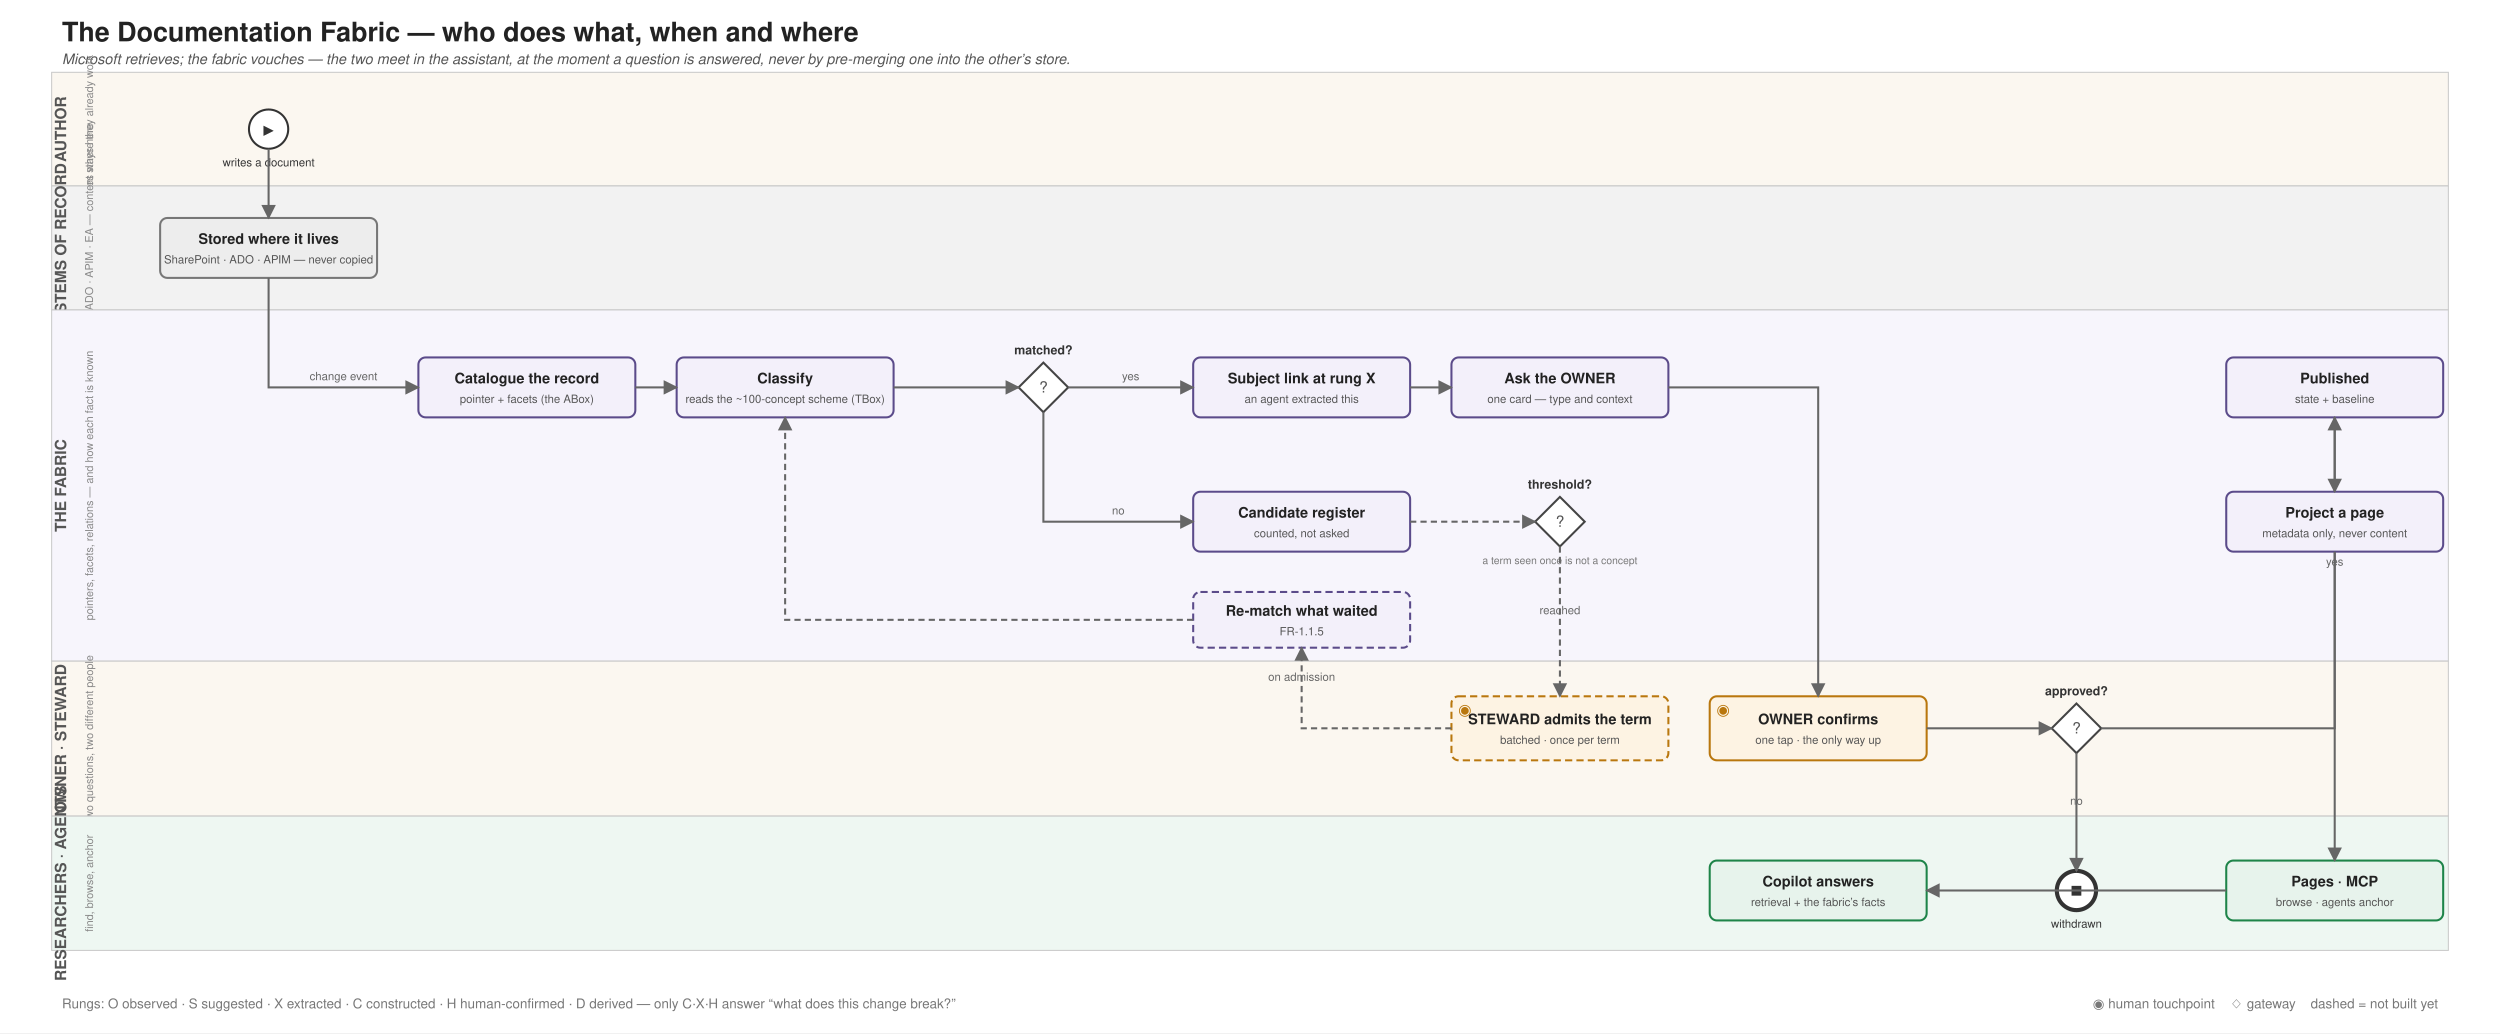
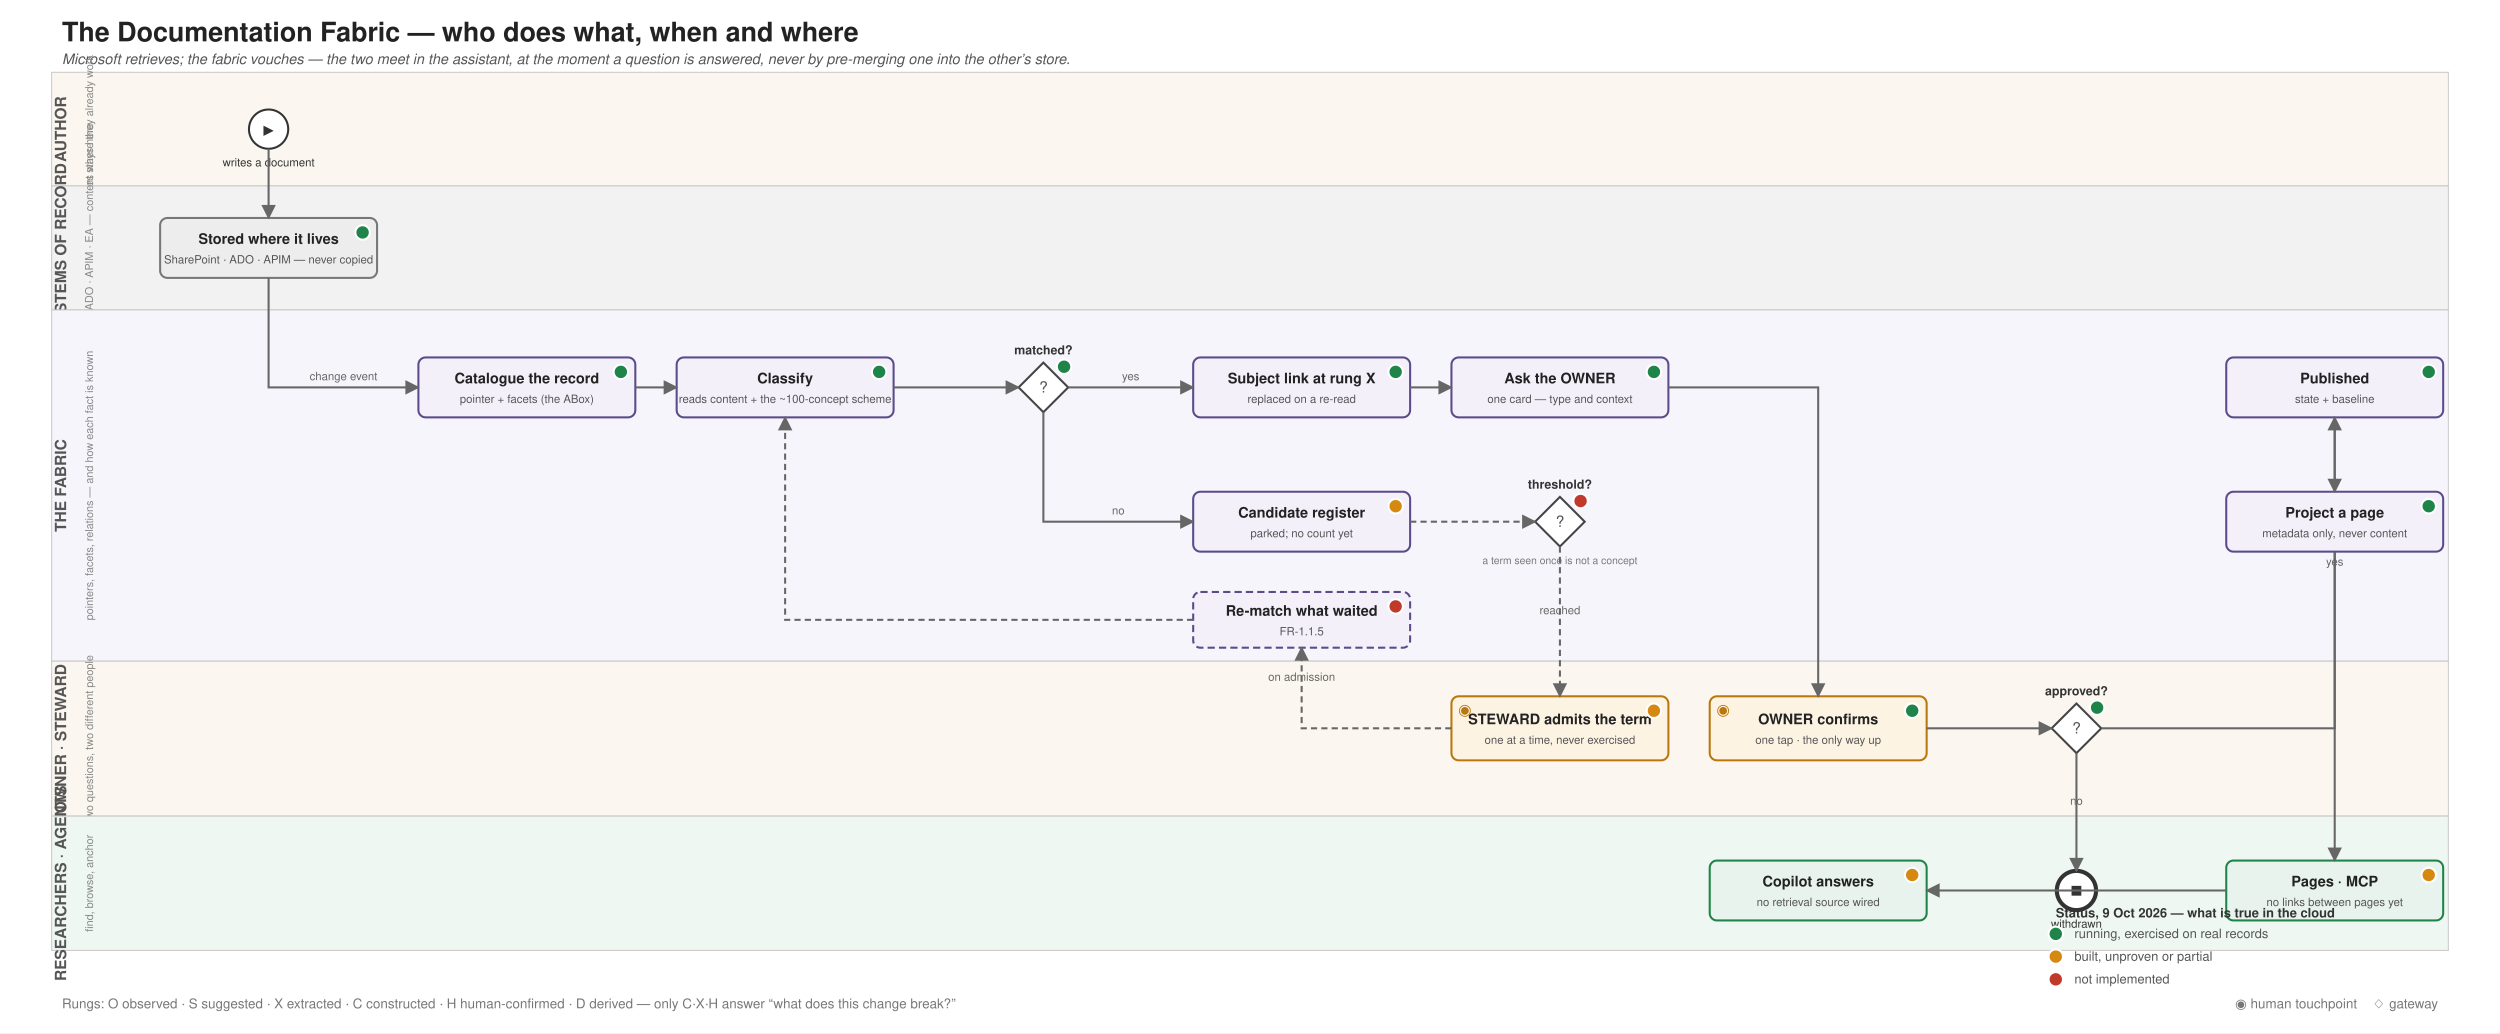
<svg xmlns="http://www.w3.org/2000/svg" viewBox="0 0 2420 1000" width="2420" height="1000" font-family="Segoe UI,Helvetica,Arial,sans-serif">
  <defs>
    <marker id="a" viewBox="0 0 10 10" refX="9" refY="5" markerWidth="7" markerHeight="7" orient="auto-start-reverse">
      <path d="M0,0 L10,5 L0,10 z" fill="#666" />
    </marker>
  </defs>
  <rect width="2420" height="1000" fill="#fff" />
  <text x="60" y="40" font-size="26" font-weight="700" fill="#222">The Documentation Fabric — who does what, when and where</text>
  <text x="60" y="62" font-size="14" font-style="italic" fill="#555">Microsoft retrieves; the fabric vouches — the two meet in the assistant, at the moment a question is answered, never by pre-merging one into the other’s store.</text>
  <rect x="50" y="70" width="2320" height="110" fill="#fbf7f0" stroke="#c9c9c9" />
  <text x="70" y="119.0" transform="rotate(-90 70 125.0)" text-anchor="middle" font-size="15" font-weight="700" fill="#555">AUTHOR</text>
  <text x="86" y="129.0" transform="rotate(-90 86 125.0)" text-anchor="middle" font-size="10.5" fill="#888">writes where they already work</text>
  <rect x="50" y="180" width="2320" height="120" fill="#f2f2f2" stroke="#c9c9c9" />
  <text x="70" y="234.0" transform="rotate(-90 70 240.0)" text-anchor="middle" font-size="15" font-weight="700" fill="#555">SYSTEMS OF RECORD</text>
  <text x="86" y="244.0" transform="rotate(-90 86 240.0)" text-anchor="middle" font-size="10.5" fill="#888">SharePoint · ADO · APIM · EA — content stays here</text>
  <rect x="50" y="300" width="2320" height="340" fill="#f7f5fc" stroke="#c9c9c9" />
  <text x="70" y="464.0" transform="rotate(-90 70 470.0)" text-anchor="middle" font-size="15" font-weight="700" fill="#555">THE FABRIC</text>
  <text x="86" y="474.0" transform="rotate(-90 86 470.0)" text-anchor="middle" font-size="10.5" fill="#888">pointers, facets, relations — and how each fact is known</text>
  <rect x="50" y="640" width="2320" height="150" fill="#fbf7f0" stroke="#c9c9c9" />
  <text x="70" y="709.0" transform="rotate(-90 70 715.0)" text-anchor="middle" font-size="15" font-weight="700" fill="#555">OWNER · STEWARD</text>
  <text x="86" y="719.0" transform="rotate(-90 86 715.0)" text-anchor="middle" font-size="10.5" fill="#888">two questions, two different people</text>
  <rect x="50" y="790" width="2320" height="130" fill="#eef7f2" stroke="#c9c9c9" />
  <text x="70" y="849.0" transform="rotate(-90 70 855.0)" text-anchor="middle" font-size="15" font-weight="700" fill="#555">RESEARCHERS · AGENTS</text>
  <text x="86" y="859.0" transform="rotate(-90 86 855.0)" text-anchor="middle" font-size="10.5" fill="#888">find, browse, anchor</text>
  <circle cx="260" cy="125" r="19" fill="#fff" stroke="#333" stroke-width="2" />
  <text x="260" y="130" text-anchor="middle" font-size="13" fill="#333">▶</text>
  <text x="260" y="161" text-anchor="middle" font-size="11" fill="#333">writes a document</text>
  <rect x="155.0" y="211.0" width="210" height="58" rx="7" fill="#ededed" stroke="#777777" stroke-width="2" />
  <text x="260" y="236" text-anchor="middle" font-size="14" font-weight="700" fill="#222">Stored where it lives</text>
  <text x="260" y="255" text-anchor="middle" font-size="11" fill="#555">SharePoint · ADO · APIM — never copied</text>
+   <circle cx="351.0" cy="225.0" r="7" fill="#1e8449" stroke="#fff" stroke-width="2" />
  <path d="M260,144 L260,211" fill="none" stroke="#666" stroke-width="2" marker-end="url(#a)" />
  <rect x="405.0" y="346.0" width="210" height="58" rx="7" fill="#f3f0fa" stroke="#5b4b8a" stroke-width="2" />
  <text x="510" y="371" text-anchor="middle" font-size="14" font-weight="700" fill="#222">Catalogue the record</text>
  <text x="510" y="390" text-anchor="middle" font-size="11" fill="#555">pointer + facets  (the ABox)</text>
+   <circle cx="601.0" cy="360.0" r="7" fill="#1e8449" stroke="#fff" stroke-width="2" />
  <path d="M260,269 L260,375 L405,375" fill="none" stroke="#666" stroke-width="2" marker-end="url(#a)" />
  <text x="332.5" y="368.0" text-anchor="middle" font-size="11" fill="#666">change event</text>
  <rect x="655.0" y="346.0" width="210" height="58" rx="7" fill="#f3f0fa" stroke="#5b4b8a" stroke-width="2" />
  <text x="760" y="371" text-anchor="middle" font-size="14" font-weight="700" fill="#222">Classify</text>
-   <text x="760" y="390" text-anchor="middle" font-size="11" fill="#555">reads the ~100-concept scheme (TBox)</text>
+   <text x="760" y="390" text-anchor="middle" font-size="11" fill="#555">reads content + the ~100-concept scheme</text>
+   <circle cx="851.0" cy="360.0" r="7" fill="#1e8449" stroke="#fff" stroke-width="2" />
  <path d="M615,375 L655,375" fill="none" stroke="#666" stroke-width="2" marker-end="url(#a)" />
  <polygon points="1010,351 1034,375 1010,399 986,375" fill="#fff" stroke="#444" stroke-width="2" />
  <text x="1010" y="380" text-anchor="middle" font-size="15" fill="#555">?</text>
  <text x="1010" y="343" text-anchor="middle" font-size="12" font-weight="700" fill="#333">matched?</text>
+   <circle cx="1030" cy="355" r="7" fill="#1e8449" stroke="#fff" stroke-width="2" />
  <path d="M865,375 L986,375" fill="none" stroke="#666" stroke-width="2" marker-end="url(#a)" />
  <rect x="1155.0" y="346.0" width="210" height="58" rx="7" fill="#f3f0fa" stroke="#5b4b8a" stroke-width="2" />
  <text x="1260" y="371" text-anchor="middle" font-size="14" font-weight="700" fill="#222">Subject link at rung X</text>
-   <text x="1260" y="390" text-anchor="middle" font-size="11" fill="#555">an agent extracted this</text>
+   <text x="1260" y="390" text-anchor="middle" font-size="11" fill="#555">replaced on a re-read</text>
+   <circle cx="1351.0" cy="360.0" r="7" fill="#1e8449" stroke="#fff" stroke-width="2" />
  <path d="M1034,375 L1155,375" fill="none" stroke="#666" stroke-width="2" marker-end="url(#a)" />
  <text x="1094.5" y="368.0" text-anchor="middle" font-size="11" fill="#666">yes</text>
  <rect x="1155.0" y="476.0" width="210" height="58" rx="7" fill="#f3f0fa" stroke="#5b4b8a" stroke-width="2" />
  <text x="1260" y="501" text-anchor="middle" font-size="14" font-weight="700" fill="#222">Candidate register</text>
-   <text x="1260" y="520" text-anchor="middle" font-size="11" fill="#555">counted, not asked</text>
+   <text x="1260" y="520" text-anchor="middle" font-size="11" fill="#555">parked; no count yet</text>
+   <circle cx="1351.0" cy="490.0" r="7" fill="#d68910" stroke="#fff" stroke-width="2" />
  <path d="M1010,399 L1010,505 L1155,505" fill="none" stroke="#666" stroke-width="2" marker-end="url(#a)" />
  <text x="1082.5" y="498.0" text-anchor="middle" font-size="11" fill="#666">no</text>
  <polygon points="1510,481 1534,505 1510,529 1486,505" fill="#fff" stroke="#444" stroke-width="2" />
  <text x="1510" y="510" text-anchor="middle" font-size="15" fill="#555">?</text>
  <text x="1510" y="473" text-anchor="middle" font-size="12" font-weight="700" fill="#333">threshold?</text>
  <text x="1510" y="546" text-anchor="middle" font-size="10" fill="#777">a term seen once is not a concept</text>
+   <circle cx="1530" cy="485" r="7" fill="#c0392b" stroke="#fff" stroke-width="2" />
  <path d="M1365,505 L1486,505" fill="none" stroke="#666" stroke-width="2" marker-end="url(#a)" stroke-dasharray="6 4" />
-   <rect x="1405.0" y="674.0" width="210" height="62" rx="7" fill="#fdf3e3" stroke="#b9770e" stroke-width="2" stroke-dasharray="7 4" />
+   <rect x="1405.0" y="674.0" width="210" height="62" rx="7" fill="#fdf3e3" stroke="#b9770e" stroke-width="2" />
  <text x="1510" y="701" text-anchor="middle" font-size="14" font-weight="700" fill="#222">STEWARD admits the term</text>
-   <text x="1510" y="720" text-anchor="middle" font-size="11" fill="#555">batched · once per term</text>
+   <text x="1510" y="720" text-anchor="middle" font-size="11" fill="#555">one at a time, never exercised</text>
  <text x="1418.0" y="692.0" text-anchor="middle" font-size="15" fill="#b9770e">◉</text>
+   <circle cx="1601.0" cy="688.0" r="7" fill="#d68910" stroke="#fff" stroke-width="2" />
  <path d="M1510,529 L1510,674" fill="none" stroke="#666" stroke-width="2" marker-end="url(#a)" stroke-dasharray="6 4" />
  <text x="1510.0" y="594.5" text-anchor="middle" font-size="11" fill="#666">reached</text>
  <rect x="1155.0" y="573.0" width="210" height="54" rx="7" fill="#f3f0fa" stroke="#5b4b8a" stroke-width="2" stroke-dasharray="7 4" />
  <text x="1260" y="596" text-anchor="middle" font-size="14" font-weight="700" fill="#222">Re-match what waited</text>
  <text x="1260" y="615" text-anchor="middle" font-size="11" fill="#555">FR-1.1.5</text>
+   <circle cx="1351.0" cy="587.0" r="7" fill="#c0392b" stroke="#fff" stroke-width="2" />
  <path d="M1405,705 L1260,705 L1260,627" fill="none" stroke="#666" stroke-width="2" marker-end="url(#a)" stroke-dasharray="6 4" />
  <text x="1260.0" y="659.0" text-anchor="middle" font-size="11" fill="#666">on admission</text>
  <path d="M1155,600 L760,600 L760,404" fill="none" stroke="#666" stroke-width="2" marker-end="url(#a)" stroke-dasharray="6 4" />
  <rect x="1405.0" y="346.0" width="210" height="58" rx="7" fill="#f3f0fa" stroke="#5b4b8a" stroke-width="2" />
  <text x="1510" y="371" text-anchor="middle" font-size="14" font-weight="700" fill="#222">Ask the OWNER</text>
  <text x="1510" y="390" text-anchor="middle" font-size="11" fill="#555">one card — type and context</text>
+   <circle cx="1601.0" cy="360.0" r="7" fill="#1e8449" stroke="#fff" stroke-width="2" />
  <path d="M1365,375 L1405,375" fill="none" stroke="#666" stroke-width="2" marker-end="url(#a)" />
  <rect x="1655.0" y="674.0" width="210" height="62" rx="7" fill="#fdf3e3" stroke="#b9770e" stroke-width="2" />
  <text x="1760" y="701" text-anchor="middle" font-size="14" font-weight="700" fill="#222">OWNER confirms</text>
  <text x="1760" y="720" text-anchor="middle" font-size="11" fill="#555">one tap · the only way up</text>
  <text x="1668.0" y="692.0" text-anchor="middle" font-size="15" fill="#b9770e">◉</text>
+   <circle cx="1851.0" cy="688.0" r="7" fill="#1e8449" stroke="#fff" stroke-width="2" />
  <path d="M1615,375 L1760,375 L1760,674" fill="none" stroke="#666" stroke-width="2" marker-end="url(#a)" />
  <polygon points="2010,681 2034,705 2010,729 1986,705" fill="#fff" stroke="#444" stroke-width="2" />
  <text x="2010" y="710" text-anchor="middle" font-size="15" fill="#555">?</text>
  <text x="2010" y="673" text-anchor="middle" font-size="12" font-weight="700" fill="#333">approved?</text>
+   <circle cx="2030" cy="685" r="7" fill="#1e8449" stroke="#fff" stroke-width="2" />
  <path d="M1865,705 L1986,705" fill="none" stroke="#666" stroke-width="2" marker-end="url(#a)" />
  <circle cx="2010" cy="862" r="19" fill="#fff" stroke="#333" stroke-width="4" />
  <text x="2010" y="867" text-anchor="middle" font-size="13" fill="#333">■</text>
  <text x="2010" y="898" text-anchor="middle" font-size="11" fill="#333">withdrawn</text>
  <path d="M2010,729 L2010,843" fill="none" stroke="#666" stroke-width="2" marker-end="url(#a)" />
  <text x="2010.0" y="779.0" text-anchor="middle" font-size="11" fill="#666">no</text>
  <rect x="2155.0" y="346.0" width="210" height="58" rx="7" fill="#f3f0fa" stroke="#5b4b8a" stroke-width="2" />
  <text x="2260" y="371" text-anchor="middle" font-size="14" font-weight="700" fill="#222">Published</text>
  <text x="2260" y="390" text-anchor="middle" font-size="11" fill="#555">state + baseline</text>
+   <circle cx="2351.0" cy="360.0" r="7" fill="#1e8449" stroke="#fff" stroke-width="2" />
  <path d="M2034,705 L2260,705 L2260,404" fill="none" stroke="#666" stroke-width="2" marker-end="url(#a)" />
  <text x="2260.0" y="547.5" text-anchor="middle" font-size="11" fill="#666">yes</text>
  <rect x="2155.0" y="476.0" width="210" height="58" rx="7" fill="#f3f0fa" stroke="#5b4b8a" stroke-width="2" />
  <text x="2260" y="501" text-anchor="middle" font-size="14" font-weight="700" fill="#222">Project a page</text>
  <text x="2260" y="520" text-anchor="middle" font-size="11" fill="#555">metadata only, never content</text>
+   <circle cx="2351.0" cy="490.0" r="7" fill="#1e8449" stroke="#fff" stroke-width="2" />
  <path d="M2260,404 L2260,476" fill="none" stroke="#666" stroke-width="2" marker-end="url(#a)" />
  <rect x="2155.0" y="833.0" width="210" height="58" rx="7" fill="#e7f3ec" stroke="#1e8449" stroke-width="2" />
  <text x="2260" y="858" text-anchor="middle" font-size="14" font-weight="700" fill="#222">Pages · MCP</text>
-   <text x="2260" y="877" text-anchor="middle" font-size="11" fill="#555">browse · agents anchor</text>
+   <text x="2260" y="877" text-anchor="middle" font-size="11" fill="#555">no links between pages yet</text>
+   <circle cx="2351.0" cy="847.0" r="7" fill="#d68910" stroke="#fff" stroke-width="2" />
  <path d="M2260,534 L2260,833" fill="none" stroke="#666" stroke-width="2" marker-end="url(#a)" />
  <rect x="1655.0" y="833.0" width="210" height="58" rx="7" fill="#e7f3ec" stroke="#1e8449" stroke-width="2" />
  <text x="1760" y="858" text-anchor="middle" font-size="14" font-weight="700" fill="#222">Copilot answers</text>
-   <text x="1760" y="877" text-anchor="middle" font-size="11" fill="#555">retrieval + the fabric’s facts</text>
+   <text x="1760" y="877" text-anchor="middle" font-size="11" fill="#555">no retrieval source wired</text>
+   <circle cx="1851.0" cy="847.0" r="7" fill="#d68910" stroke="#fff" stroke-width="2" />
  <path d="M2155,862 L1865,862" fill="none" stroke="#666" stroke-width="2" marker-end="url(#a)" />
-   <text x="2360" y="976" text-anchor="end" font-size="13" fill="#777">◉ human touchpoint    ◇ gateway    dashed = not built yet</text>
+   <text x="2360" y="976" text-anchor="end" font-size="13" fill="#777">◉ human touchpoint    ◇ gateway</text>
+   <circle cx="1990" cy="904" r="7" fill="#1e8449" stroke="#fff" stroke-width="2" />
+   <text x="2008" y="908" font-size="12.5" fill="#555">running, exercised on real records</text>
+   <circle cx="1990" cy="926" r="7" fill="#d68910" stroke="#fff" stroke-width="2" />
+   <text x="2008" y="930" font-size="12.5" fill="#555">built, unproven or partial</text>
+   <circle cx="1990" cy="948" r="7" fill="#c0392b" stroke="#fff" stroke-width="2" />
+   <text x="2008" y="952" font-size="12.5" fill="#555">not implemented</text>
+   <text x="1990" y="888" font-size="12.5" font-weight="700" fill="#333">Status, 9 Oct 2026 — what is true in the cloud</text>
  <text x="60" y="976" font-size="13" fill="#777">Rungs: O observed · S suggested · X extracted · C constructed · H human-confirmed · D derived — only C·X·H answer “what does this change break?”</text>
</svg>
